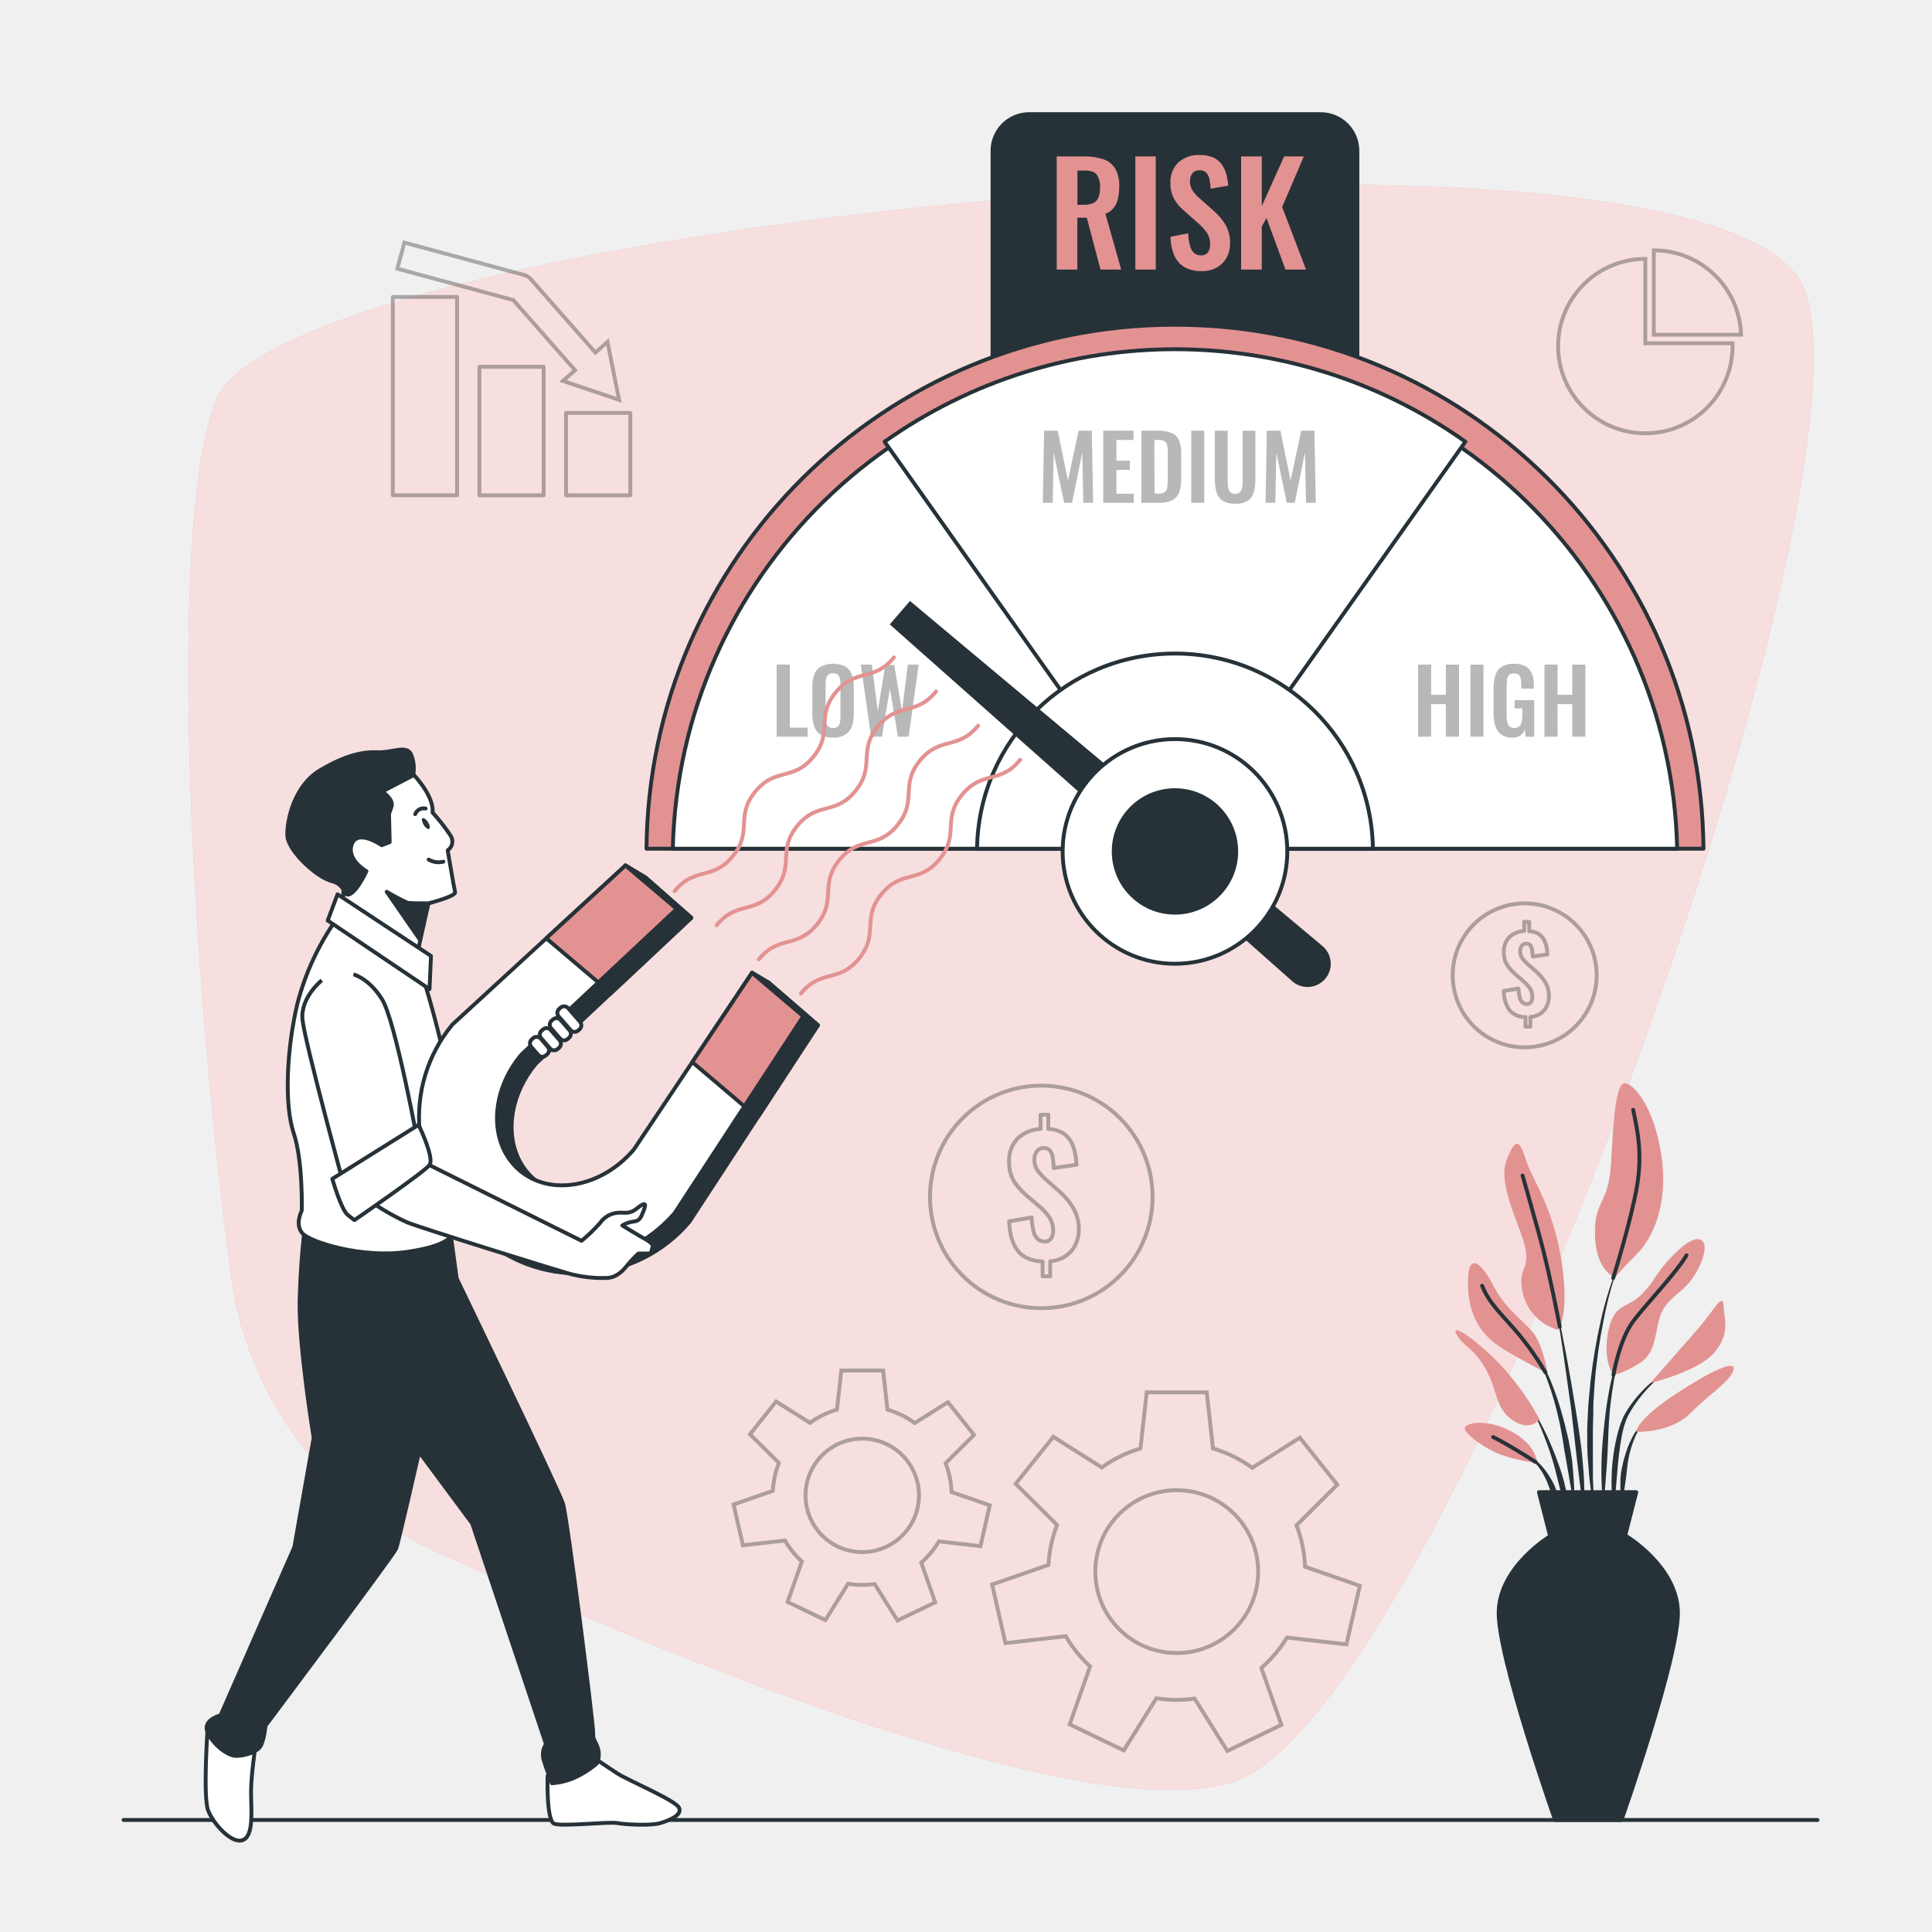
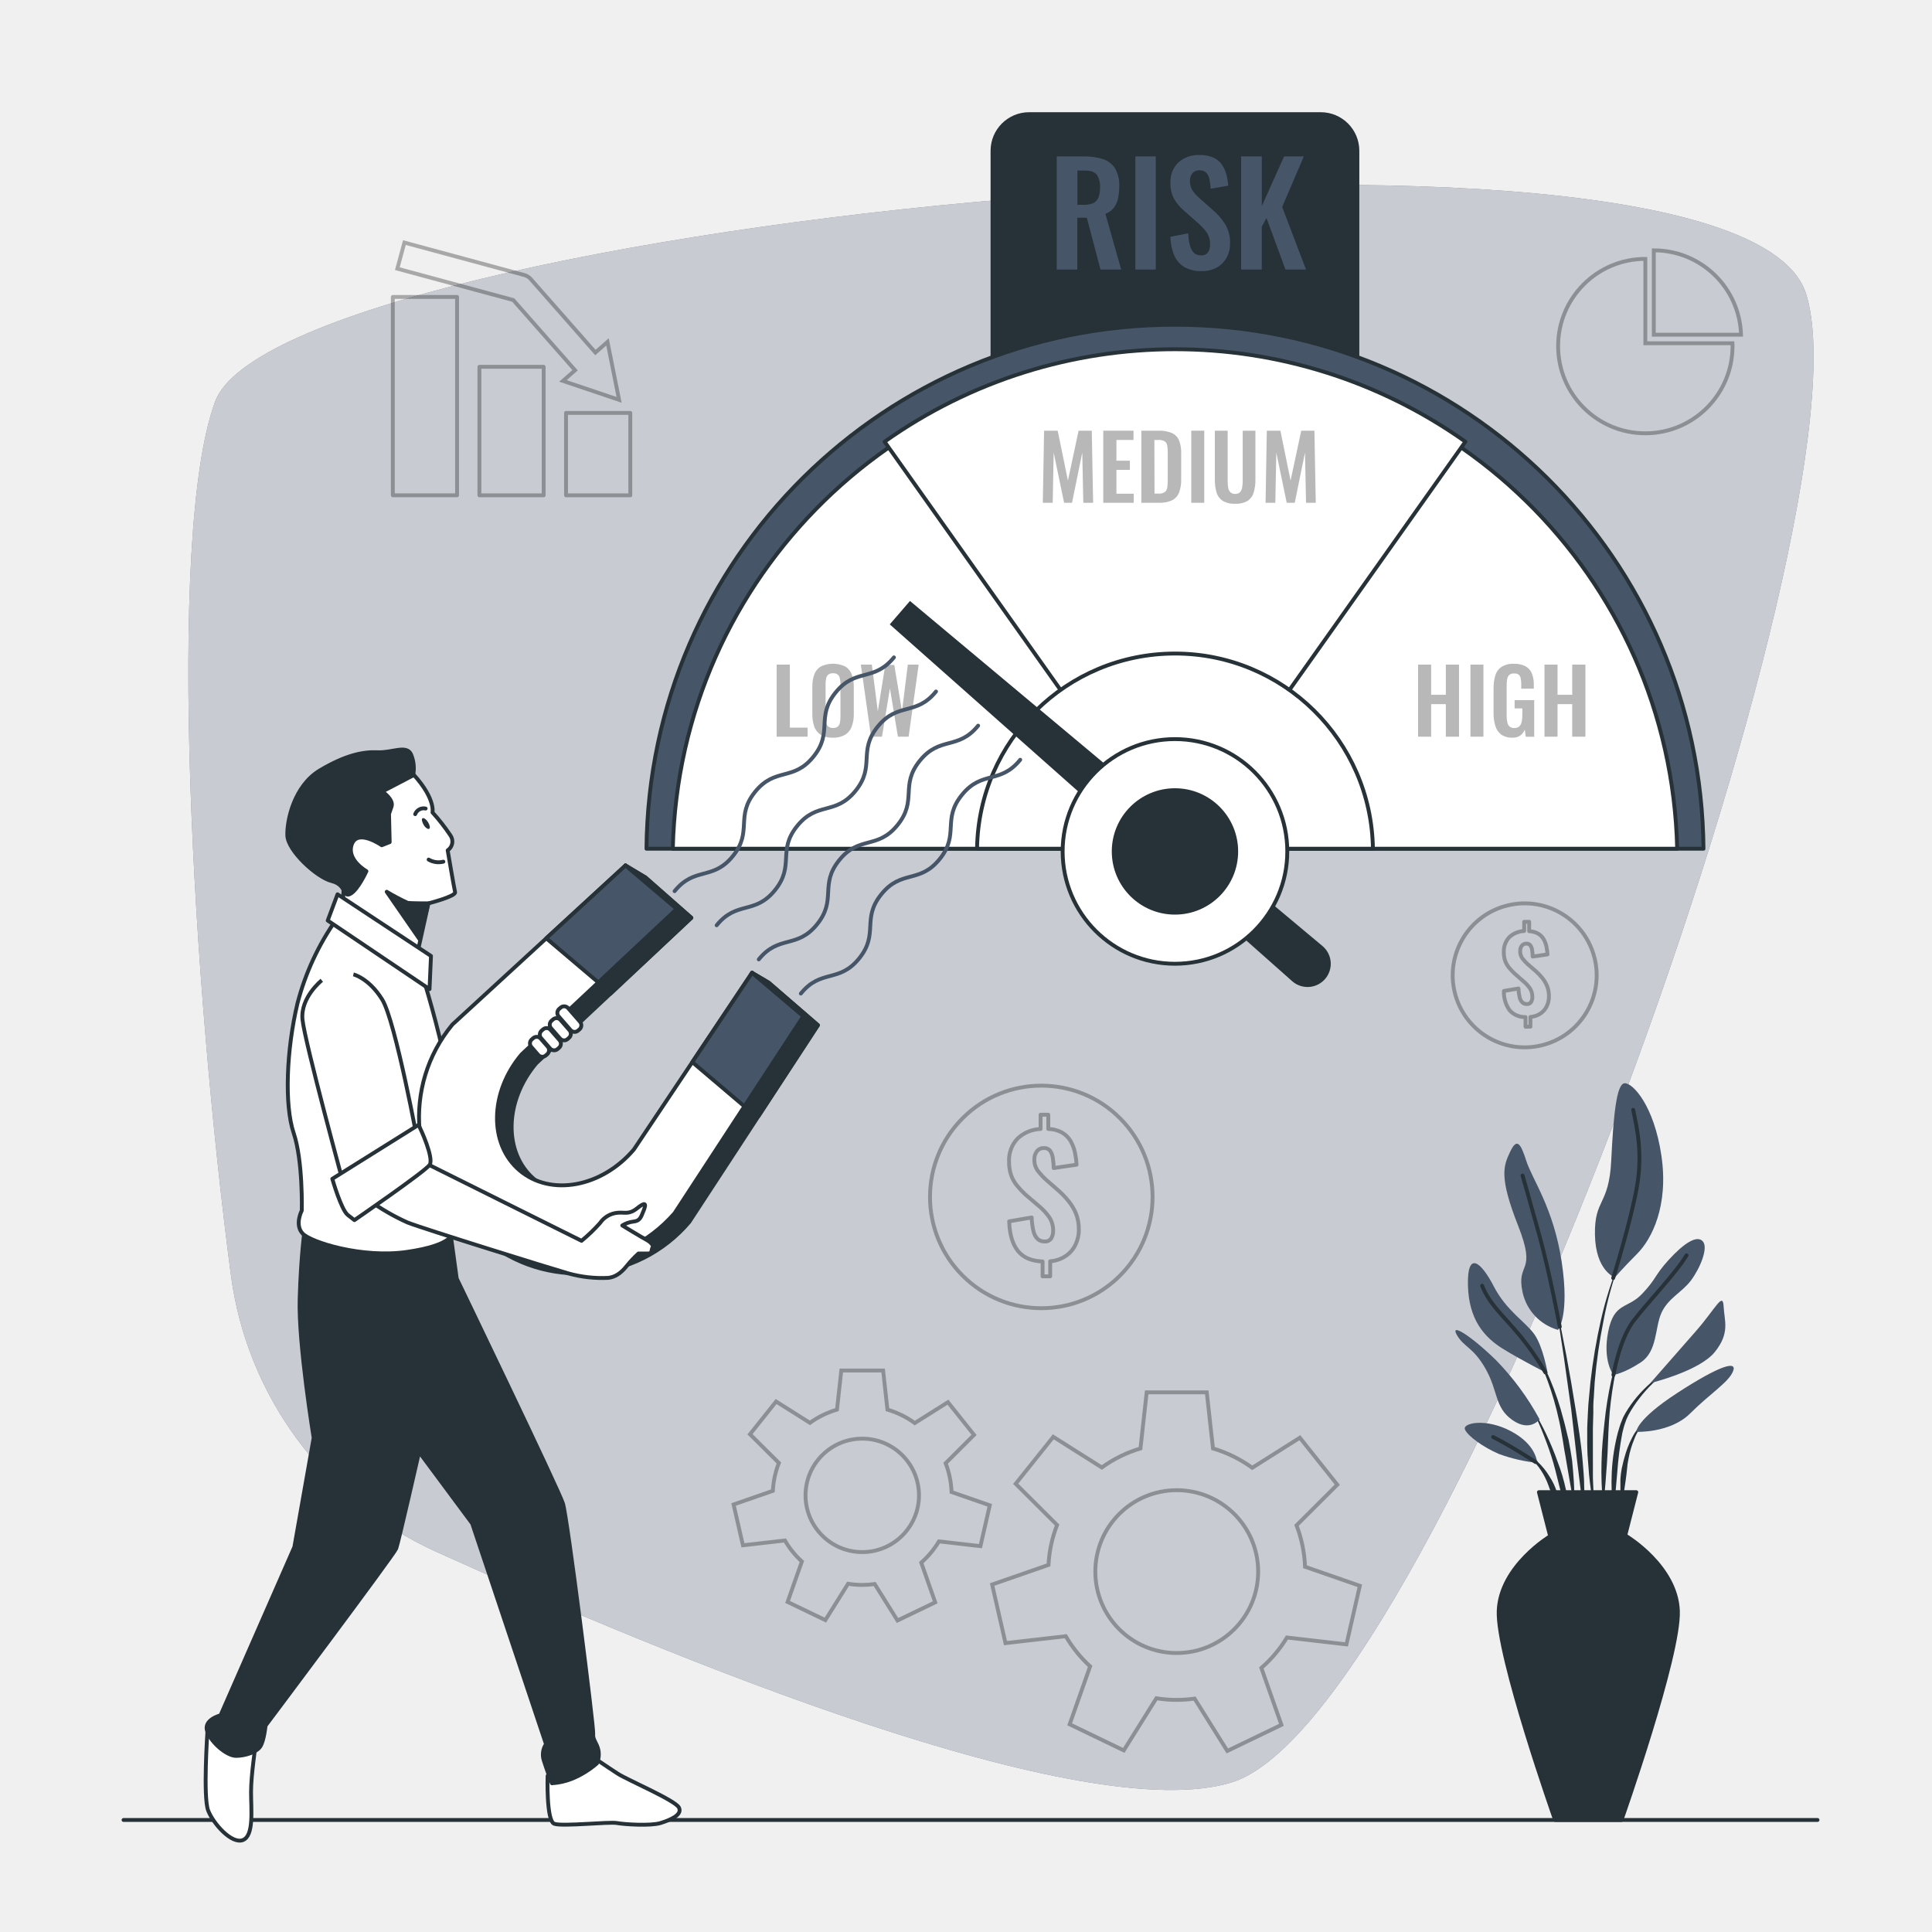
<svg xmlns="http://www.w3.org/2000/svg" viewBox="0 0 500 500">
-   <g id="freepik--background-simple--inject-1">
-     <path d="M59.72,329.7a91.82,91.82,0,0,0,52.91,71.78c60.92,27.58,167.92,71.64,206.16,59.79C373.49,444.33,485.66,132,467.35,75.88S72.48,57.7,55.64,104C42.78,139.38,50.13,256.84,59.72,329.7Z" style="fill:#E39292" />
+   <g id="freepik--background-simple--inject-85">
+     <path d="M59.72,329.7a91.82,91.82,0,0,0,52.91,71.78c60.92,27.58,167.92,71.64,206.16,59.79C373.49,444.33,485.66,132,467.35,75.88S72.48,57.7,55.64,104C42.78,139.38,50.13,256.84,59.72,329.7Z" style="fill:#475569" />
    <path d="M59.72,329.7a91.82,91.82,0,0,0,52.91,71.78c60.92,27.58,167.92,71.64,206.16,59.79C373.49,444.33,485.66,132,467.35,75.88S72.48,57.7,55.64,104C42.78,139.38,50.13,256.84,59.72,329.7Z" style="fill:#fff;opacity:0.7" />
  </g>
-   <g id="freepik--Plant--inject-1">
+   <g id="freepik--Plant--inject-85">
    <path d="M419.34,326.25h0a.09.09,0,0,0,0-.09s-.08,0-.09,0a93.55,93.55,0,0,0-4.92,15.4,145.86,145.86,0,0,0-2.71,16l-.38,4c-.06.67-.13,1.34-.18,2l-.11,2c-.06,1.35-.14,2.7-.18,4.05l0,4.06.05,2c0,.67.08,1.35.12,2,.11,1.35.19,2.7.31,4,.26,2.69.66,5.36,1.08,8a.09.09,0,0,0,.07.06.07.07,0,0,0,.07-.07h0c0-1.35-.06-2.69-.09-4s-.16-2.68-.14-4,0-2.68,0-4l0-2,0-2,0-4,.11-4,0-2c0-.67.08-1.34.12-2l.24-4A143.06,143.06,0,0,1,415,341.74,91.61,91.61,0,0,1,419.34,326.25Z" style="fill:#263238" />
    <path d="M419.91,347.26a.07.07,0,0,0,0-.08.06.06,0,0,0-.09,0,94.16,94.16,0,0,0-2.86,10.21,92.39,92.39,0,0,0-1.69,10.49c-.36,3.51-.75,7-.8,10.57a87.34,87.34,0,0,0,.37,10.6.08.08,0,0,0,.15,0c.4-3.52.65-7,.9-10.54s.28-7,.51-10.54a94.55,94.55,0,0,1,1.25-10.45A96.23,96.23,0,0,1,419.91,347.26Z" style="fill:#263238" />
    <path d="M431.56,354.66a.07.07,0,0,0-.1,0,36,36,0,0,0-7.79,6.8,31.94,31.94,0,0,0-3,4.23l-.63,1.18-.49,1.23c-.17.41-.3.83-.43,1.25s-.26.83-.38,1.25a50.69,50.69,0,0,0-1.61,10.28,59.64,59.64,0,0,0,.39,10.35.07.07,0,0,0,.07.06.08.08,0,0,0,.07-.07l.89-10.24a89.07,89.07,0,0,1,1.3-10.1c.09-.42.21-.82.31-1.23a11.16,11.16,0,0,1,.36-1.2l.42-1.19.53-1.12a31.63,31.63,0,0,1,2.79-4.24,35.25,35.25,0,0,1,7.32-7.11h0A.07.07,0,0,0,431.56,354.66Z" style="fill:#263238" />
    <path d="M425.92,367.82a11.44,11.44,0,0,0-3.54,4.26,24.94,24.94,0,0,0-2,5.22c-.14.44-.25.89-.35,1.35l-.32,1.36a23.56,23.56,0,0,0-.35,2.77c0,.93,0,1.86,0,2.78a25.91,25.91,0,0,0,.36,2.77.09.09,0,0,0,.06.06.08.08,0,0,0,.09-.06,26.36,26.36,0,0,0,.49-2.72c.14-.91.28-1.8.39-2.7s.25-1.78.32-2.68.19-1.8.38-2.68a24.28,24.28,0,0,1,1.52-5.16,11.35,11.35,0,0,1,3-4.45h0a.07.07,0,0,0-.09-.11Z" style="fill:#263238" />
    <path d="M409.58,378.08c-.38-4.54-1.13-9.05-1.84-13.55s-1.49-9-2.32-13.47-1.74-8.94-2.71-13.39a.06.06,0,0,0-.08-.05s-.06,0-.06.08q1.17,6.72,2.15,13.48t1.9,13.51c.55,4.51,1,9,1.55,13.54l1.67,13.54a.07.07,0,0,0,.06.07.08.08,0,0,0,.08-.07c0-1.14,0-2.28.08-3.43s-.05-2.28-.07-3.42C410,382.63,409.76,380.36,409.58,378.08Z" style="fill:#263238" />
    <path d="M406.86,378c-.25-1.8-.58-3.59-.92-5.38L405.3,370c-.21-.88-.41-1.77-.67-2.64A74,74,0,0,0,401.16,357l-.55-1.25-.61-1.22c-.38-.83-.85-1.61-1.29-2.41a20.45,20.45,0,0,0-3.28-4.35.09.09,0,0,0-.1,0,.07.07,0,0,0,0,.1h0a20.1,20.1,0,0,1,3,4.45c.39.81.81,1.6,1.15,2.44L400,356l.48,1.26a74.37,74.37,0,0,1,3,10.35c.41,1.75.69,3.53,1,5.3l.42,2.66c.16.89.35,1.77.47,2.66.29,1.78.61,3.55.92,5.33s.61,3.57,1,5.35a.09.09,0,0,0,.07.06.07.07,0,0,0,.07-.07c0-1.82,0-3.64-.12-5.45S407.05,379.83,406.86,378Z" style="fill:#263238" />
    <path d="M403.09,378.25c-.84-2.39-1.82-4.72-2.88-7a62.59,62.59,0,0,0-3.62-6.64.07.07,0,1,0-.12.07,63.76,63.76,0,0,1,3.09,6.85c.92,2.33,1.76,4.69,2.45,7.08s1.22,4.84,1.86,7.25,1.21,4.83,1.95,7.27a.08.08,0,0,0,.07.05.07.07,0,0,0,.07-.07,36.29,36.29,0,0,0-.7-7.57A47.55,47.55,0,0,0,403.09,378.25Z" style="fill:#263238" />
    <path d="M402.94,386.2a16.23,16.23,0,0,0-2-4.2,17.52,17.52,0,0,0-2.91-3.62,13.83,13.83,0,0,0-1.85-1.4,7.72,7.72,0,0,0-2.11-1,.07.07,0,0,0-.08,0,.06.06,0,0,0,0,.09h0a10.35,10.35,0,0,1,3.48,2.71,16.08,16.08,0,0,1,2.43,3.68c.69,1.3,1.05,2.75,1.65,4.09.27.69.53,1.39.83,2.08a17.41,17.41,0,0,0,.92,2.1h0a.08.08,0,0,0,.06,0,.08.08,0,0,0,.08-.07,16.31,16.31,0,0,0-.09-2.32C403.28,387.71,403.12,387,402.94,386.2Z" style="fill:#263238" />
-     <path d="M403.22,344.18a13,13,0,0,1-9.18-9.74c-1.72-8,3.83-4.59-1.14-17.2s-3.82-15.48-2.1-19.11,2.67-2.49,4.2,2.29,7.07,12.23,9.17,26.18S403.22,344.18,403.22,344.18Z" style="fill:#E39292" />
-     <path d="M417.93,330.61s-5-1.71-5.16-11.08,3.63-7.45,4.21-19.11,1.34-19.88,3.44-20.07,7.64,5.74,9.55,18.73-2.48,21.6-6.3,25.42S417.93,330.61,417.93,330.61Z" style="fill:#E39292" />
-     <path d="M400.54,355.46s-1.14-6.88-3.44-10.13-7.26-6.12-10.51-12.42-6.88-9.37-6.69-.38,4.21,13.57,9.18,16.62S400.54,355.46,400.54,355.46Z" style="fill:#E39292" />
-     <path d="M398.44,367.31A68.89,68.89,0,0,0,387.16,352c-6.68-6.5-12-9.75-10.12-6.5s4.2,3.06,7.45,8.79,2.29,9.94,6.88,13.19S398.44,367.31,398.44,367.31Z" style="fill:#E39292" />
-     <path d="M397.87,378.58c-.19-.57-.39-4.77-6.88-8.21s-12.62-2.11-11.85-.39,4.78,4.59,8.79,6.31A40.42,40.42,0,0,0,397.87,378.58Z" style="fill:#E39292" />
-     <path d="M417.55,355.84s-2.87-3.63-1.34-11.27,5-5.74,8.79-9.75,3.06-4.59,6.88-8.79,7.27-6.5,8.8-4.78-.77,7.07-3.06,10.13-5.93,4.59-7.65,8.41-1,9.94-5.35,12.8S417.55,355.84,417.55,355.84Z" style="fill:#E39292" />
-     <path d="M427.11,357.94S434,350.11,439,344.38s6.88-10.13,7.07-6.31,1.72,6.88-2.3,11.85S427.11,357.94,427.11,357.94Z" style="fill:#E39292" />
-     <path d="M423.48,370.56s-.2-3.06,10.7-10.13,15.48-8.41,14.33-5.54-5.92,5.73-11.08,10.89S423.48,370.56,423.48,370.56Z" style="fill:#E39292" />
+     <path d="M403.22,344.18a13,13,0,0,1-9.18-9.74c-1.72-8,3.83-4.59-1.14-17.2s-3.82-15.48-2.1-19.11,2.67-2.49,4.2,2.29,7.07,12.23,9.17,26.18S403.22,344.18,403.22,344.18Z" style="fill:#475569" />
+     <path d="M417.93,330.61s-5-1.71-5.16-11.08,3.63-7.45,4.21-19.11,1.34-19.88,3.44-20.07,7.64,5.74,9.55,18.73-2.48,21.6-6.3,25.42S417.93,330.61,417.93,330.61Z" style="fill:#475569" />
+     <path d="M400.54,355.46s-1.14-6.88-3.44-10.13-7.26-6.12-10.51-12.42-6.88-9.37-6.69-.38,4.21,13.57,9.18,16.62S400.54,355.46,400.54,355.46Z" style="fill:#475569" />
+     <path d="M398.44,367.31A68.89,68.89,0,0,0,387.16,352c-6.68-6.5-12-9.75-10.12-6.5s4.2,3.06,7.45,8.79,2.29,9.94,6.88,13.19S398.44,367.31,398.44,367.31Z" style="fill:#475569" />
+     <path d="M397.87,378.58c-.19-.57-.39-4.77-6.88-8.21s-12.62-2.11-11.85-.39,4.78,4.59,8.79,6.31A40.42,40.42,0,0,0,397.87,378.58Z" style="fill:#475569" />
+     <path d="M417.55,355.84s-2.87-3.63-1.34-11.27,5-5.74,8.79-9.75,3.06-4.59,6.88-8.79,7.27-6.5,8.8-4.78-.77,7.07-3.06,10.13-5.93,4.59-7.65,8.41-1,9.94-5.35,12.8S417.55,355.84,417.55,355.84Z" style="fill:#475569" />
+     <path d="M427.11,357.94S434,350.11,439,344.38s6.88-10.13,7.07-6.31,1.72,6.88-2.3,11.85S427.11,357.94,427.11,357.94Z" style="fill:#475569" />
+     <path d="M423.48,370.56s-.2-3.06,10.7-10.13,15.48-8.41,14.33-5.54-5.92,5.73-11.08,10.89S423.48,370.56,423.48,370.56Z" style="fill:#475569" />
    <path d="M403.67,343.37s-2.55-13.71-5.23-23.46-4.4-15.67-4.4-15.67" style="fill:none;stroke:#263238;stroke-linecap:round;stroke-linejoin:round" />
    <path d="M417.49,330.76s4.65-14.86,6.18-23.84-.19-15.67-1-19.69" style="fill:none;stroke:#263238;stroke-linecap:round;stroke-linejoin:round" />
    <path d="M399.94,355.17a72.57,72.57,0,0,0-7-10c-4.21-5-7.46-7.64-9.37-12.42" style="fill:none;stroke:#263238;stroke-linecap:round;stroke-linejoin:round" />
    <path d="M417.55,355.84s1.53-9.17,5.16-13.95,10.89-12.23,13.76-17" style="fill:none;stroke:#263238;stroke-linecap:round;stroke-linejoin:round" />
    <path d="M397.42,378.38s-6.43-4.19-11-6.48" style="fill:none;stroke:#263238;stroke-linecap:round;stroke-linejoin:round" />
    <path d="M434.24,416.9c-.43-11.6-13.32-19.33-13.32-19.33H401.18s-12.89,7.73-13.32,19.33S402.46,471,402.46,471h17.18S434.67,428.49,434.24,416.9Z" style="fill:#263238;stroke:#263238;stroke-linecap:round;stroke-linejoin:round" />
    <polygon points="423.47 386.17 398.27 386.17 401.18 397.57 420.56 397.57 423.47 386.17" style="fill:#263238;stroke:#263238;stroke-linecap:round;stroke-linejoin:round" />
  </g>
-   <g id="freepik--Gears--inject-1">
+   <g id="freepik--Gears--inject-85">
    <g style="opacity:0.3">
      <path d="M333.06,423.79l15.4,1.77,3.46-15.16-14.18-4.93a33.07,33.07,0,0,0-2.2-10.71l10.55-10.52-9.69-12.16-12.32,7.78a33.35,33.35,0,0,0-10.16-5l-1.61-14.52H296.76l-1.61,14.52a33.12,33.12,0,0,0-10,4.92l-12.56-7.93L262.86,384l10.71,10.67A32.92,32.92,0,0,0,271.35,405l-14.59,5.07,3.46,15.17,15.6-1.79a33.45,33.45,0,0,0,6.3,7.8l-5.29,15,14,6.75,8.44-13.49a32.91,32.91,0,0,0,9.89.09l8.47,13.54,14-6.75-5.19-14.73A33.25,33.25,0,0,0,333.06,423.79Zm-49.59-17.05a21.07,21.07,0,1,1,21.07,21.06A21.07,21.07,0,0,1,283.47,406.74Z" style="fill:none;stroke:#000;stroke-miterlimit:10" />
      <path d="M243,398.91l10.74,1.23,2.41-10.57-9.89-3.43a23,23,0,0,0-1.53-7.46l7.35-7.33-6.75-8.47-8.59,5.41a22.87,22.87,0,0,0-7.07-3.48l-1.12-10.12H217.73l-1.12,10.12a23,23,0,0,0-7,3.42l-8.75-5.52-6.76,8.47,7.47,7.43a23.1,23.1,0,0,0-1.56,7.22l-10.16,3.53,2.42,10.56,10.87-1.24a23,23,0,0,0,4.38,5.43l-3.69,10.47,9.77,4.7,5.88-9.4a23.17,23.17,0,0,0,3.66.3,24.56,24.56,0,0,0,3.23-.23l5.9,9.43,9.76-4.7-3.61-10.27A23.33,23.33,0,0,0,243,398.91ZM208.47,387a14.68,14.68,0,1,1,14.68,14.68A14.68,14.68,0,0,1,208.47,387Z" style="fill:none;stroke:#000;stroke-miterlimit:10" />
    </g>
  </g>
-   <g id="freepik--Coins--inject-1">
+   <g id="freepik--Coins--inject-85">
    <g style="opacity:0.3">
      <circle cx="269.48" cy="309.76" r="28.8" transform="translate(-140.1 281.28) rotate(-45)" style="fill:none;stroke:#000;stroke-linecap:round;stroke-linejoin:round" />
      <path d="M269.82,330.32v-3.85c-2.85-.11-5-1-6.38-2.73s-2.16-4.26-2.27-7.66l5.83-1a16.93,16.93,0,0,0,.44,3.45,4.2,4.2,0,0,0,1.05,2.07,2.5,2.5,0,0,0,1.82.69,1.86,1.86,0,0,0,1.76-.83,3.74,3.74,0,0,0,.48-1.91,6.12,6.12,0,0,0-1-3.53,14.51,14.51,0,0,0-2.66-2.88l-3.52-3a22.71,22.71,0,0,1-2.15-2.28,9,9,0,0,1-1.51-2.64,9.89,9.89,0,0,1-.56-3.52,8.08,8.08,0,0,1,2.21-6.06,9.23,9.23,0,0,1,5.94-2.47v-3.68h2v3.68a7.75,7.75,0,0,1,3.66,1,6.17,6.17,0,0,1,2.17,2.23,10.65,10.65,0,0,1,1.08,2.94,21.56,21.56,0,0,1,.41,3.08l-5.92.87a18.85,18.85,0,0,0-.25-2.71,4,4,0,0,0-.74-1.84,1.91,1.91,0,0,0-1.66-.62,2.11,2.11,0,0,0-1.76.91,3.36,3.36,0,0,0-.6,1.95,4.83,4.83,0,0,0,.92,3.06,19.37,19.37,0,0,0,2.06,2.23l3.44,3a22.92,22.92,0,0,1,2.52,2.69,12.85,12.85,0,0,1,1.87,3.21,10.94,10.94,0,0,1,.7,4,8.89,8.89,0,0,1-.89,4,7.33,7.33,0,0,1-2.57,2.92,8.29,8.29,0,0,1-3.95,1.33v3.89Z" style="fill:none;stroke:#000;stroke-linecap:round;stroke-linejoin:round" />
    </g>
    <g style="opacity:0.3">
      <circle cx="394.59" cy="252.41" r="18.63" transform="translate(-47.73 98.25) rotate(-13.39)" style="fill:none;stroke:#000;stroke-linecap:round;stroke-linejoin:round" />
      <path d="M394.8,265.71v-2.49a5.33,5.33,0,0,1-4.12-1.76,8.11,8.11,0,0,1-1.47-5l3.77-.64a10.83,10.83,0,0,0,.29,2.24,2.69,2.69,0,0,0,.68,1.33,1.59,1.59,0,0,0,1.18.45,1.18,1.18,0,0,0,1.13-.54,2.39,2.39,0,0,0,.31-1.23,4,4,0,0,0-.63-2.29,9.41,9.41,0,0,0-1.72-1.86l-2.28-2a15.8,15.8,0,0,1-1.39-1.48,6,6,0,0,1-1-1.71,6.49,6.49,0,0,1-.36-2.28,5.27,5.27,0,0,1,1.43-3.92,6,6,0,0,1,3.84-1.59v-2.38h1.29V241a4.87,4.87,0,0,1,2.37.66,3.93,3.93,0,0,1,1.4,1.44,6.64,6.64,0,0,1,.7,1.9,14.49,14.49,0,0,1,.27,2l-3.83.56a12.47,12.47,0,0,0-.16-1.76,2.66,2.66,0,0,0-.48-1.19,1.25,1.25,0,0,0-1.07-.4,1.38,1.38,0,0,0-1.14.59,2.16,2.16,0,0,0-.39,1.26,3.13,3.13,0,0,0,.59,2,12.86,12.86,0,0,0,1.34,1.45l2.22,1.92a15.76,15.76,0,0,1,1.63,1.74,8.45,8.45,0,0,1,1.21,2.08,7.07,7.07,0,0,1,.45,2.61,5.78,5.78,0,0,1-.57,2.58,4.81,4.81,0,0,1-1.66,1.89,5.49,5.49,0,0,1-2.56.86v2.51Z" style="fill:none;stroke:#000;stroke-linecap:round;stroke-linejoin:round" />
    </g>
  </g>
-   <g id="freepik--chart-2--inject-1">
+   <g id="freepik--chart-2--inject-85">
    <g style="opacity:0.3">
      <path d="M448.36,88.84H425.81V67a22.57,22.57,0,1,0,22.57,22.57C448.38,89.34,448.37,89.09,448.36,88.84Z" style="fill:none;stroke:#000;stroke-miterlimit:10" />
      <path d="M450.58,86.62H428V64.79A22.56,22.56,0,0,1,450.58,86.62Z" style="fill:none;stroke:#000;stroke-miterlimit:10" />
    </g>
  </g>
-   <g id="freepik--chart-1--inject-1">
+   <g id="freepik--chart-1--inject-85">
    <g style="opacity:0.3">
      <rect x="101.66" y="76.85" width="16.63" height="51.33" style="fill:none;stroke:#000;stroke-linecap:round;stroke-linejoin:round" />
      <rect x="124.07" y="94.93" width="16.63" height="33.26" style="fill:none;stroke:#000;stroke-linecap:round;stroke-linejoin:round" />
      <rect x="146.49" y="106.86" width="16.63" height="21.33" style="fill:none;stroke:#000;stroke-linecap:round;stroke-linejoin:round" />
      <path d="M160.22,103.48l-3-15-3.13,2.76-16.72-19a3.43,3.43,0,0,0-1.71-1.07l-31-8.39-1.83,6.75,30,8.12,16,18.17-3.14,2.76Z" style="fill:none;stroke:#000;stroke-miterlimit:10" />
    </g>
  </g>
-   <g id="freepik--Levels--inject-1">
+   <g id="freepik--Levels--inject-85">
    <rect x="256.36" y="29.04" width="95.43" height="93.99" rx="9.98" style="fill:#263238" />
-     <path d="M440.86,219.65H167.31a136.78,136.78,0,0,1,273.55,0Z" style="fill:#E39292;stroke:#263238;stroke-linejoin:round" />
+     <path d="M440.86,219.65H167.31a136.78,136.78,0,0,1,273.55,0Z" style="fill:#475569;stroke:#263238;stroke-linejoin:round" />
    <path d="M434.05,219.65H174.12a130,130,0,0,1,259.93,0Z" style="fill:#fff;stroke:#263238;stroke-linejoin:round" />
    <path d="M379.25,114.3,304.59,219.65l-.5.7-.5-.7L228.93,114.31a130,130,0,0,1,150.32,0Z" style="fill:#fff;stroke:#263238;stroke-linejoin:round" />
    <path d="M355.31,219.65H252.86a51.23,51.23,0,0,1,102.45,0Z" style="fill:#fff;stroke:#263238;stroke-linejoin:round" />
    <path d="M342.94,253.35h0a6,6,0,0,1-8.5.6L230.27,161.59l5.23-6.06,106.78,89.32A6,6,0,0,1,342.94,253.35Z" style="fill:#263238" />
    <circle cx="304.08" cy="220.35" r="29.07" style="fill:#fff;stroke:#263238;stroke-linejoin:round" />
    <circle cx="304.08" cy="220.35" r="15.85" style="fill:#263238;stroke:#263238;stroke-linejoin:round" />
    <g style="opacity:0.28">
      <path d="M201,190.65V172h3.41v16.31H209v2.34Z" />
      <path d="M215.57,190.91a5.87,5.87,0,0,1-3.15-.74,4.07,4.07,0,0,1-1.69-2.12,9.69,9.69,0,0,1-.5-3.27v-7a9.41,9.41,0,0,1,.5-3.23,3.93,3.93,0,0,1,1.69-2.06,7.34,7.34,0,0,1,6.34,0,4,4,0,0,1,1.68,2.06,8.93,8.93,0,0,1,.52,3.23v7a9,9,0,0,1-.52,3.23,4.18,4.18,0,0,1-1.68,2.12A5.84,5.84,0,0,1,215.57,190.91Zm0-2.51a1.81,1.81,0,0,0,1.26-.37,1.9,1.9,0,0,0,.54-1,6.88,6.88,0,0,0,.14-1.41V177a6.57,6.57,0,0,0-.14-1.4,1.81,1.81,0,0,0-.54-1,1.86,1.86,0,0,0-1.26-.36,1.81,1.81,0,0,0-1.22.36,1.7,1.7,0,0,0-.55,1,6.57,6.57,0,0,0-.14,1.4v8.59a6.9,6.9,0,0,0,.13,1.41,1.72,1.72,0,0,0,.54,1A1.79,1.79,0,0,0,215.57,188.4Z" />
      <path d="M225.43,190.65,222.78,172h2.85l1.55,12.09,1.93-12h2.33l2,12L234.94,172h2.81l-2.6,18.65h-2.77l-2.07-12.5-2.05,12.5Z" />
    </g>
    <g style="opacity:0.28">
      <path d="M367,190.65V172h3.38v7.81h3.8V172h3.41v18.65h-3.41v-8.42h-3.8v8.42Z" />
      <path d="M380.55,190.65V172h3.36v18.65Z" />
      <path d="M391.46,190.91a4.91,4.91,0,0,1-2.92-.78A4.4,4.4,0,0,1,387,187.9a11.06,11.06,0,0,1-.47-3.39v-6.27a11.67,11.67,0,0,1,.46-3.45,4,4,0,0,1,1.63-2.22,5.68,5.68,0,0,1,3.21-.78,6.13,6.13,0,0,1,3,.65,3.71,3.71,0,0,1,1.62,1.85,7.79,7.79,0,0,1,.5,2.94v1h-3.25v-1.06a7.73,7.73,0,0,0-.13-1.55,1.7,1.7,0,0,0-.5-1,1.88,1.88,0,0,0-1.23-.33,1.72,1.72,0,0,0-1.31.44,2.14,2.14,0,0,0-.5,1.15,10.84,10.84,0,0,0-.11,1.57v7.8a7.43,7.43,0,0,0,.17,1.68,2,2,0,0,0,.59,1.1,1.89,1.89,0,0,0,1.25.38,1.74,1.74,0,0,0,1.26-.42,2.13,2.13,0,0,0,.61-1.15,7.42,7.42,0,0,0,.18-1.75v-1.75h-2v-2.14h5.07v9.46h-2.19l-.25-1.84a3.55,3.55,0,0,1-1.12,1.51A3.23,3.23,0,0,1,391.46,190.91Z" />
      <path d="M399.71,190.65V172h3.38v7.81h3.8V172h3.41v18.65h-3.41v-8.42h-3.8v8.42Z" />
    </g>
    <g style="opacity:0.28">
      <path d="M269.88,130.12l.33-18.66h3.52l2.65,12.92,2.76-12.92h3.41l.35,18.66h-2.54l-.27-13-2.65,13h-2.05l-2.7-13-.25,13Z" />
      <path d="M285.52,130.12V111.46h7.83v2.4h-4.42v5.37h3.48v2.37h-3.48v6.17h4.47v2.35Z" />
      <path d="M295.38,130.12V111.46h4.4a8.15,8.15,0,0,1,3.55.63,3.58,3.58,0,0,1,1.82,1.91,8.53,8.53,0,0,1,.54,3.27v6.81a9.14,9.14,0,0,1-.54,3.38,3.78,3.78,0,0,1-1.79,2,7.51,7.51,0,0,1-3.45.66Zm3.41-2.37h1a2.61,2.61,0,0,0,1.68-.42,1.83,1.83,0,0,0,.63-1.21,15.08,15.08,0,0,0,.11-1.94V117a8.16,8.16,0,0,0-.16-1.82,1.59,1.59,0,0,0-.67-1,3.2,3.2,0,0,0-1.63-.32h-1Z" />
      <path d="M308.3,130.12V111.46h3.36v18.66Z" />
      <path d="M319.65,130.37a5.77,5.77,0,0,1-3.22-.76,3.86,3.86,0,0,1-1.59-2.16,11.48,11.48,0,0,1-.44-3.37V111.46h3.32v13a10.66,10.66,0,0,0,.11,1.64,2.39,2.39,0,0,0,.54,1.25,1.66,1.66,0,0,0,1.28.47,1.64,1.64,0,0,0,1.3-.47,2.47,2.47,0,0,0,.53-1.25,9.48,9.48,0,0,0,.13-1.64v-13h3.29v12.62a11.48,11.48,0,0,1-.44,3.37,3.87,3.87,0,0,1-1.57,2.16A5.79,5.79,0,0,1,319.65,130.37Z" />
      <path d="M327.53,130.12l.32-18.66h3.52L334,124.38l2.76-12.92h3.41l.35,18.66H338l-.27-13-2.65,13H333l-2.69-13-.26,13Z" />
    </g>
-     <path d="M273.48,69.76V40.48h7a15.45,15.45,0,0,1,5,.71,5.76,5.76,0,0,1,3.11,2.4,8.67,8.67,0,0,1,1.07,4.63,14,14,0,0,1-.33,3.18,6,6,0,0,1-1.1,2.4,5,5,0,0,1-2.15,1.54l4.08,14.42h-5.35l-3.54-13.41h-2.46V69.76ZM278.83,53h1.66a5.7,5.7,0,0,0,2.48-.45,2.69,2.69,0,0,0,1.32-1.45,7,7,0,0,0,.4-2.55,5.51,5.51,0,0,0-.82-3.31c-.54-.73-1.57-1.1-3.09-1.1h-1.95Z" style="fill:#E39292" />
-     <path d="M293.83,69.76V40.48h5.28V69.76Z" style="fill:#E39292" />
-     <path d="M311,70.16a8.62,8.62,0,0,1-4.41-1,6.47,6.47,0,0,1-2.67-3,12.74,12.74,0,0,1-1-4.88l4.59-.9a13.67,13.67,0,0,0,.41,3,4.37,4.37,0,0,0,1,2,2.52,2.52,0,0,0,1.86.71,2.11,2.11,0,0,0,1.85-.78,3.37,3.37,0,0,0,.54-2,5.3,5.3,0,0,0-.87-3.14A13.71,13.71,0,0,0,310,57.69l-3.69-3.26a11,11,0,0,1-2.48-3,8.24,8.24,0,0,1-.92-4.06A6.93,6.93,0,0,1,305,42a7.76,7.76,0,0,1,5.53-1.88,8.24,8.24,0,0,1,3.43.63,5.46,5.46,0,0,1,2.19,1.75,8.11,8.11,0,0,1,1.21,2.55,15.24,15.24,0,0,1,.5,3l-4.55.79a15.27,15.27,0,0,0-.31-2.45,3.32,3.32,0,0,0-.83-1.7,2.33,2.33,0,0,0-1.75-.62,2.21,2.21,0,0,0-1.83.78,3,3,0,0,0-.63,1.93,4.41,4.41,0,0,0,.61,2.44,9.23,9.23,0,0,0,1.78,2L314,54.47A15.33,15.33,0,0,1,317.06,58,9.15,9.15,0,0,1,318.34,63a7.49,7.49,0,0,1-.92,3.72,6.7,6.7,0,0,1-2.57,2.55A7.8,7.8,0,0,1,311,70.16Z" style="fill:#E39292" />
-     <path d="M321.2,69.76V40.48h5.35V53.35l5.78-12.87h5.1l-5.61,13.09L338,69.76h-5.32l-4.91-13.34-1.23,2.24v11.1Z" style="fill:#E39292" />
+     <path d="M273.48,69.76V40.48h7a15.45,15.45,0,0,1,5,.71,5.76,5.76,0,0,1,3.11,2.4,8.67,8.67,0,0,1,1.07,4.63,14,14,0,0,1-.33,3.18,6,6,0,0,1-1.1,2.4,5,5,0,0,1-2.15,1.54l4.08,14.42h-5.35l-3.54-13.41h-2.46V69.76ZM278.83,53h1.66a5.7,5.7,0,0,0,2.48-.45,2.69,2.69,0,0,0,1.32-1.45,7,7,0,0,0,.4-2.55,5.51,5.51,0,0,0-.82-3.31c-.54-.73-1.57-1.1-3.09-1.1h-1.95Z" style="fill:#475569" />
+     <path d="M293.83,69.76V40.48h5.28V69.76Z" style="fill:#475569" />
+     <path d="M311,70.16a8.62,8.62,0,0,1-4.41-1,6.47,6.47,0,0,1-2.67-3,12.74,12.74,0,0,1-1-4.88l4.59-.9a13.67,13.67,0,0,0,.41,3,4.37,4.37,0,0,0,1,2,2.52,2.52,0,0,0,1.86.71,2.11,2.11,0,0,0,1.85-.78,3.37,3.37,0,0,0,.54-2,5.3,5.3,0,0,0-.87-3.14A13.71,13.71,0,0,0,310,57.69l-3.69-3.26a11,11,0,0,1-2.48-3,8.24,8.24,0,0,1-.92-4.06A6.93,6.93,0,0,1,305,42a7.76,7.76,0,0,1,5.53-1.88,8.24,8.24,0,0,1,3.43.63,5.46,5.46,0,0,1,2.19,1.75,8.11,8.11,0,0,1,1.21,2.55,15.24,15.24,0,0,1,.5,3l-4.55.79a15.27,15.27,0,0,0-.31-2.45,3.32,3.32,0,0,0-.83-1.7,2.33,2.33,0,0,0-1.75-.62,2.21,2.21,0,0,0-1.83.78,3,3,0,0,0-.63,1.93,4.41,4.41,0,0,0,.61,2.44,9.23,9.23,0,0,0,1.78,2L314,54.47A15.33,15.33,0,0,1,317.06,58,9.15,9.15,0,0,1,318.34,63a7.49,7.49,0,0,1-.92,3.72,6.7,6.7,0,0,1-2.57,2.55A7.8,7.8,0,0,1,311,70.16Z" style="fill:#475569" />
+     <path d="M321.2,69.76V40.48h5.35V53.35l5.78-12.87h5.1l-5.61,13.09L338,69.76h-5.32l-4.91-13.34-1.23,2.24v11.1Z" style="fill:#475569" />
  </g>
-   <g id="freepik--Lines--inject-1">
-     <path d="M174.58,230.63c5.21-6.42,9.87-2.65,15.08-9.07s.55-10.21,5.76-16.64,9.87-2.64,15.08-9.07.55-10.21,5.76-16.64,9.88-2.65,15.09-9.08" style="fill:none;stroke:#E39292;stroke-linecap:round;stroke-linejoin:round" />
-     <path d="M185.47,239.46c5.21-6.42,9.87-2.64,15.08-9.07s.55-10.21,5.76-16.63,9.87-2.65,15.09-9.08.55-10.21,5.76-16.64,9.87-2.65,15.08-9.08" style="fill:none;stroke:#E39292;stroke-linecap:round;stroke-linejoin:round" />
-     <path d="M196.37,248.29c5.21-6.42,9.87-2.64,15.08-9.07s.55-10.2,5.76-16.63,9.87-2.65,15.08-9.08.55-10.21,5.76-16.64,9.87-2.65,15.09-9.07" style="fill:none;stroke:#E39292;stroke-linecap:round;stroke-linejoin:round" />
-     <path d="M207.26,257.13c5.21-6.43,9.87-2.65,15.08-9.08s.55-10.2,5.76-16.63,9.87-2.65,15.08-9.08.55-10.2,5.77-16.63,9.87-2.65,15.08-9.08" style="fill:none;stroke:#E39292;stroke-linecap:round;stroke-linejoin:round" />
+   <g id="freepik--Lines--inject-85">
+     <path d="M174.58,230.63c5.21-6.42,9.87-2.65,15.08-9.07s.55-10.21,5.76-16.64,9.87-2.64,15.08-9.07.55-10.21,5.76-16.64,9.88-2.65,15.09-9.08" style="fill:none;stroke:#475569;stroke-linecap:round;stroke-linejoin:round" />
+     <path d="M185.47,239.46c5.21-6.42,9.87-2.64,15.08-9.07s.55-10.21,5.76-16.63,9.87-2.65,15.09-9.08.55-10.21,5.76-16.64,9.87-2.65,15.08-9.08" style="fill:none;stroke:#475569;stroke-linecap:round;stroke-linejoin:round" />
+     <path d="M196.37,248.29c5.21-6.42,9.87-2.64,15.08-9.07s.55-10.2,5.76-16.63,9.87-2.65,15.08-9.08.55-10.21,5.76-16.64,9.87-2.65,15.09-9.07" style="fill:none;stroke:#475569;stroke-linecap:round;stroke-linejoin:round" />
+     <path d="M207.26,257.13c5.21-6.43,9.87-2.65,15.08-9.08s.55-10.2,5.76-16.63,9.87-2.65,15.08-9.08.55-10.2,5.77-16.63,9.87-2.65,15.08-9.08" style="fill:none;stroke:#475569;stroke-linecap:round;stroke-linejoin:round" />
  </g>
-   <g id="freepik--Floor--inject-1">
+   <g id="freepik--Floor--inject-85">
    <line x1="31.97" y1="471.01" x2="470.37" y2="471.01" style="fill:none;stroke:#263238;stroke-linecap:round;stroke-linejoin:round" />
  </g>
-   <g id="freepik--Character--inject-1">
+   <g id="freepik--Character--inject-85">
    <path d="M53.68,448.12s-1.15,17,.19,20.44,6.11,8.78,9,7.64,2.1-7.84,2.1-12.42,1.15-11.46,1.15-12.6S53.68,448.12,53.68,448.12Z" style="fill:#fff;stroke:#263238;stroke-linejoin:round" />
    <path d="M141.72,459.58s-.38,11.65,1.72,12.41,14.13-.57,16.23-.19,8.79.77,11.27,0,5.73-2.1,4.77-4-13.17-7.06-15.85-8.78-7.45-5-7.45-5Z" style="fill:#fff;stroke:#263238;stroke-linejoin:round" />
    <path d="M78.89,317.87s-1,6.69-1.34,18.34,3.63,35.9,3.63,35.9l-5,28.27-19.1,43.54s-4.58,1.15-3.43,4.2,5.15,6.3,7.44,6.3,5.35-.95,6.31-2.48,1.33-5.35,1.33-5.35,33.23-44.3,33.81-45.83,5.92-25,5.92-25l13.75,18.52,19.1,57.11a4.82,4.82,0,0,0-.58,4.2c.77,2.48,2.1,5.92,2.1,5.92a17.26,17.26,0,0,0,5.16-1.15,23.57,23.57,0,0,0,6.49-4,5.76,5.76,0,0,0,.39-3.43c-.39-1.91-1.53-2.68-1.34-4.21s-6.69-55.95-7.83-59.58-27.5-58.25-27.5-58.25l-1.91-13.94A62.3,62.3,0,0,1,78.89,317.87Z" style="fill:#263238;stroke:#263238;stroke-linejoin:round" />
    <path d="M105.63,199S98.09,196,92,197.57,76.4,207.5,77.09,212.42,89,228.09,89,228.09l-.43,9.82,19.53,8.43,2.78-12.55s7.17-1.83,6.9-2.9-1.92-10.83-1.92-10.83a2.73,2.73,0,0,0,.71-3.86,49.91,49.91,0,0,0-4.64-5.94S112.89,206.19,105.63,199Z" style="fill:#fff;stroke:#263238;stroke-linecap:round;stroke-linejoin:round" />
    <path d="M110.86,233.79s-4.59,0-5.35-.13a57.3,57.3,0,0,1-5.43-2.87L108.53,243Z" style="fill:#263238;stroke:#263238;stroke-linecap:round;stroke-linejoin:round" />
    <path d="M110.77,212.77c.48.76.62,1.53.31,1.72s-1-.25-1.43-1-.62-1.52-.31-1.72S110.29,212,110.77,212.77Z" style="fill:#263238" />
    <path d="M110.15,209.25a2.34,2.34,0,0,0-2.7,1.45" style="fill:none;stroke:#263238;stroke-linecap:round;stroke-linejoin:round" />
    <path d="M114.74,223a5.09,5.09,0,0,1-3.81-.54" style="fill:none;stroke:#263238;stroke-linecap:round;stroke-linejoin:round" />
    <path d="M106.92,200.68l-8,4.17s3.07,2.05,2.41,3.91l-.65,1.87.17,7.31-2.06.81s-6.21-4.35-7.72-.29,3.76,7,3.76,7-2.17,4.8-4.16,5.87-.87-2.32-4.8-3.3-11.35-7.86-11.51-11.78,1.8-12.91,8.43-16.87S94,194.5,97.75,194.68s7.42-2,8.63.56A9.31,9.31,0,0,1,106.92,200.68Z" style="fill:#263238;stroke:#263238;stroke-linecap:round;stroke-linejoin:round" />
    <path d="M87.1,237.85A67.05,67.05,0,0,0,77,259.62c-2.87,12-3.44,26.36-1,33.61s2.1,20.06,2.1,20.06-1.91,3.63.19,5.92,15.47,6.49,27.12,4.77,12-4.58,12.61-6.49.38-27.88-2.1-39.53A276.77,276.77,0,0,0,108.87,251C107.15,245.87,87.1,237.85,87.1,237.85Z" style="fill:#fff;stroke:#263238;stroke-linejoin:round" />
    <polygon points="87.35 231.44 111.54 247.4 111.16 255.99 84.81 238.23 87.35 231.44" style="fill:#fff;stroke:#263238;stroke-linejoin:round" />
    <path d="M211.68,265.32l-12.73-11-4.32-2.55-26.8,48c-8.31,9.8-21.54,12.23-29.56,5.43s-7.78-20.25.53-30.05l40.12-37.64L167.07,227.1l-5.2-3.12-41,43.47a37.71,37.71,0,1,0,57.52,48.79Z" style="fill:#263238;stroke:#263238;stroke-linejoin:round" />
    <polygon points="198.95 254.31 194.63 251.76 180.83 276.5 192.65 286.32 196.28 288.87 211.68 265.32 198.95 254.31" style="fill:#263238;stroke:#263238;stroke-linecap:round;stroke-linejoin:round" />
    <polygon points="154.85 254.25 157.96 257.2 178.92 237.54 167.07 227.1 161.87 223.98 148.45 238.21 154.85 254.25" style="fill:#263238;stroke:#263238;stroke-linecap:round;stroke-linejoin:round" />
    <path d="M207.89,263l-13.26-11.25-30.58,45.73c-8.31,9.8-21.55,12.23-29.57,5.43s-7.78-20.26.53-30.06l40.13-37.63L161.87,224l-44.8,41.16a37.72,37.72,0,0,0,57.53,48.79Z" style="fill:#fff;stroke:#263238;stroke-linejoin:round" />
-     <polygon points="192.65 286.32 207.89 263.01 194.63 251.76 179.17 274.88 192.65 286.32" style="fill:#E39292;stroke:#263238;stroke-linejoin:round" />
-     <polygon points="154.85 254.25 175.14 235.23 161.87 223.98 141.37 242.82 154.85 254.25" style="fill:#E39292;stroke:#263238;stroke-linejoin:round" />
+     <polygon points="192.65 286.32 207.89 263.01 194.63 251.76 179.17 274.88 192.65 286.32" style="fill:#475569;stroke:#263238;stroke-linejoin:round" />
+     <polygon points="154.85 254.25 175.14 235.23 161.87 223.98 141.37 242.82 154.85 254.25" style="fill:#475569;stroke:#263238;stroke-linejoin:round" />
    <path d="M109.06,300.49l41.44,20.63a42.64,42.64,0,0,0,4.78-4.59,6.17,6.17,0,0,1,4.58-2.67c1.72-.19,2.87.57,5-1.14s2.48-1.34,1.72.57-1,2.67-2.68,2.86a6.9,6.9,0,0,0-2.86,1s5,3.05,6.11,3.63,2.1,1.52,1.72,2.1,0,1.52-1.15,1.52h-2.48a28.34,28.34,0,0,0-3.06,3.25c-1.52,1.91-3.05,2.87-4.77,3.06a32.47,32.47,0,0,1-10.31-1.15c-4-1.14-37.25-11.46-41.64-13.18a56.58,56.58,0,0,1-9.93-5.73Z" style="fill:#fff;stroke:#263238;stroke-linejoin:round" />
    <path d="M83.28,253.7s-5.54,4.39-5,10.12,11.08,44.31,11.08,44.31l18.91-11.65s-5.92-32.27-9.36-37.81-7.45-6.5-7.45-6.5" style="fill:#fff;stroke:#263238;stroke-linejoin:round" />
    <path d="M108.3,291.13,86,305.08s2.29,8,4,9.35l1.72,1.34s18.34-12.6,19.48-14.32S108.87,292.09,108.3,291.13Z" style="fill:#fff;stroke:#263238;stroke-linejoin:round" />
    <rect x="145.73" y="260" width="3.25" height="7.45" rx="1.38" transform="translate(-136.99 161.68) rotate(-41.06)" style="fill:#fff;stroke:#263238;stroke-linejoin:round" />
    <rect x="143.37" y="263.23" width="3.25" height="6.31" rx="1.38" transform="translate(-139.3 160.75) rotate(-41.06)" style="fill:#fff;stroke:#263238;stroke-linejoin:round" />
    <rect x="140.8" y="265.81" width="3.25" height="6.31" rx="1.38" transform="translate(-141.63 159.69) rotate(-41.06)" style="fill:#fff;stroke:#263238;stroke-linejoin:round" />
    <rect x="137.99" y="268.17" width="3.25" height="5.52" rx="1.38" transform="translate(-143.61 158.33) rotate(-41.06)" style="fill:#fff;stroke:#263238;stroke-linejoin:round" />
  </g>
</svg>
